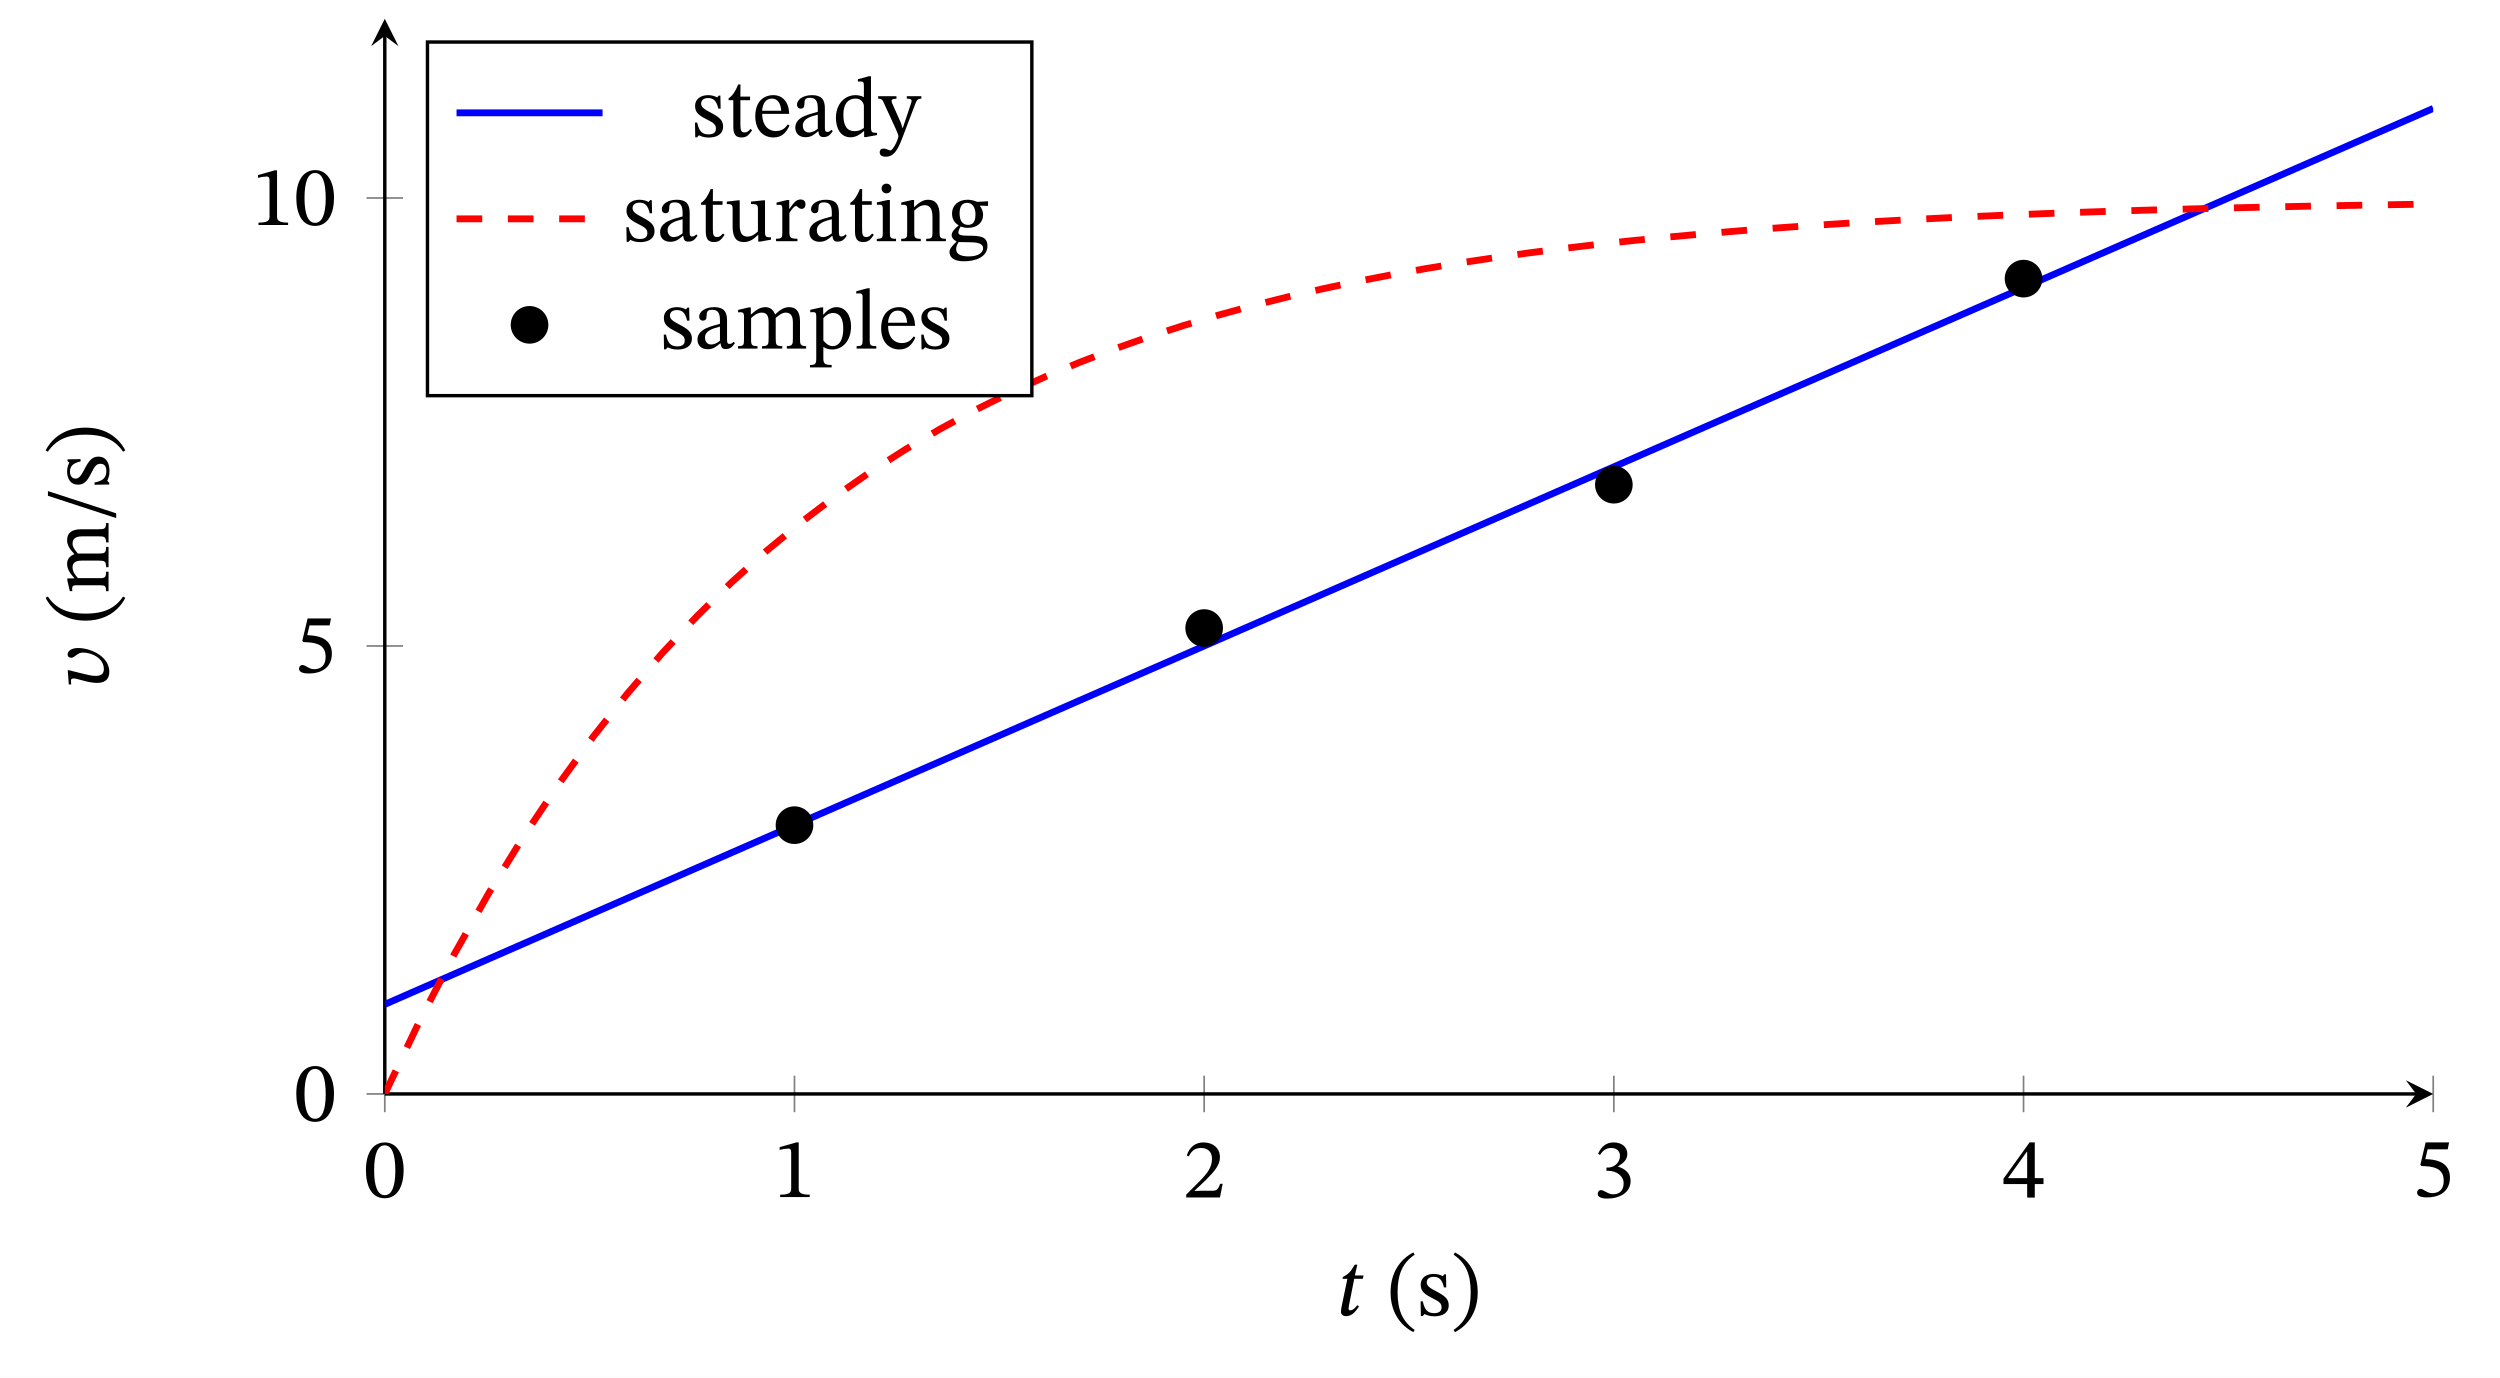
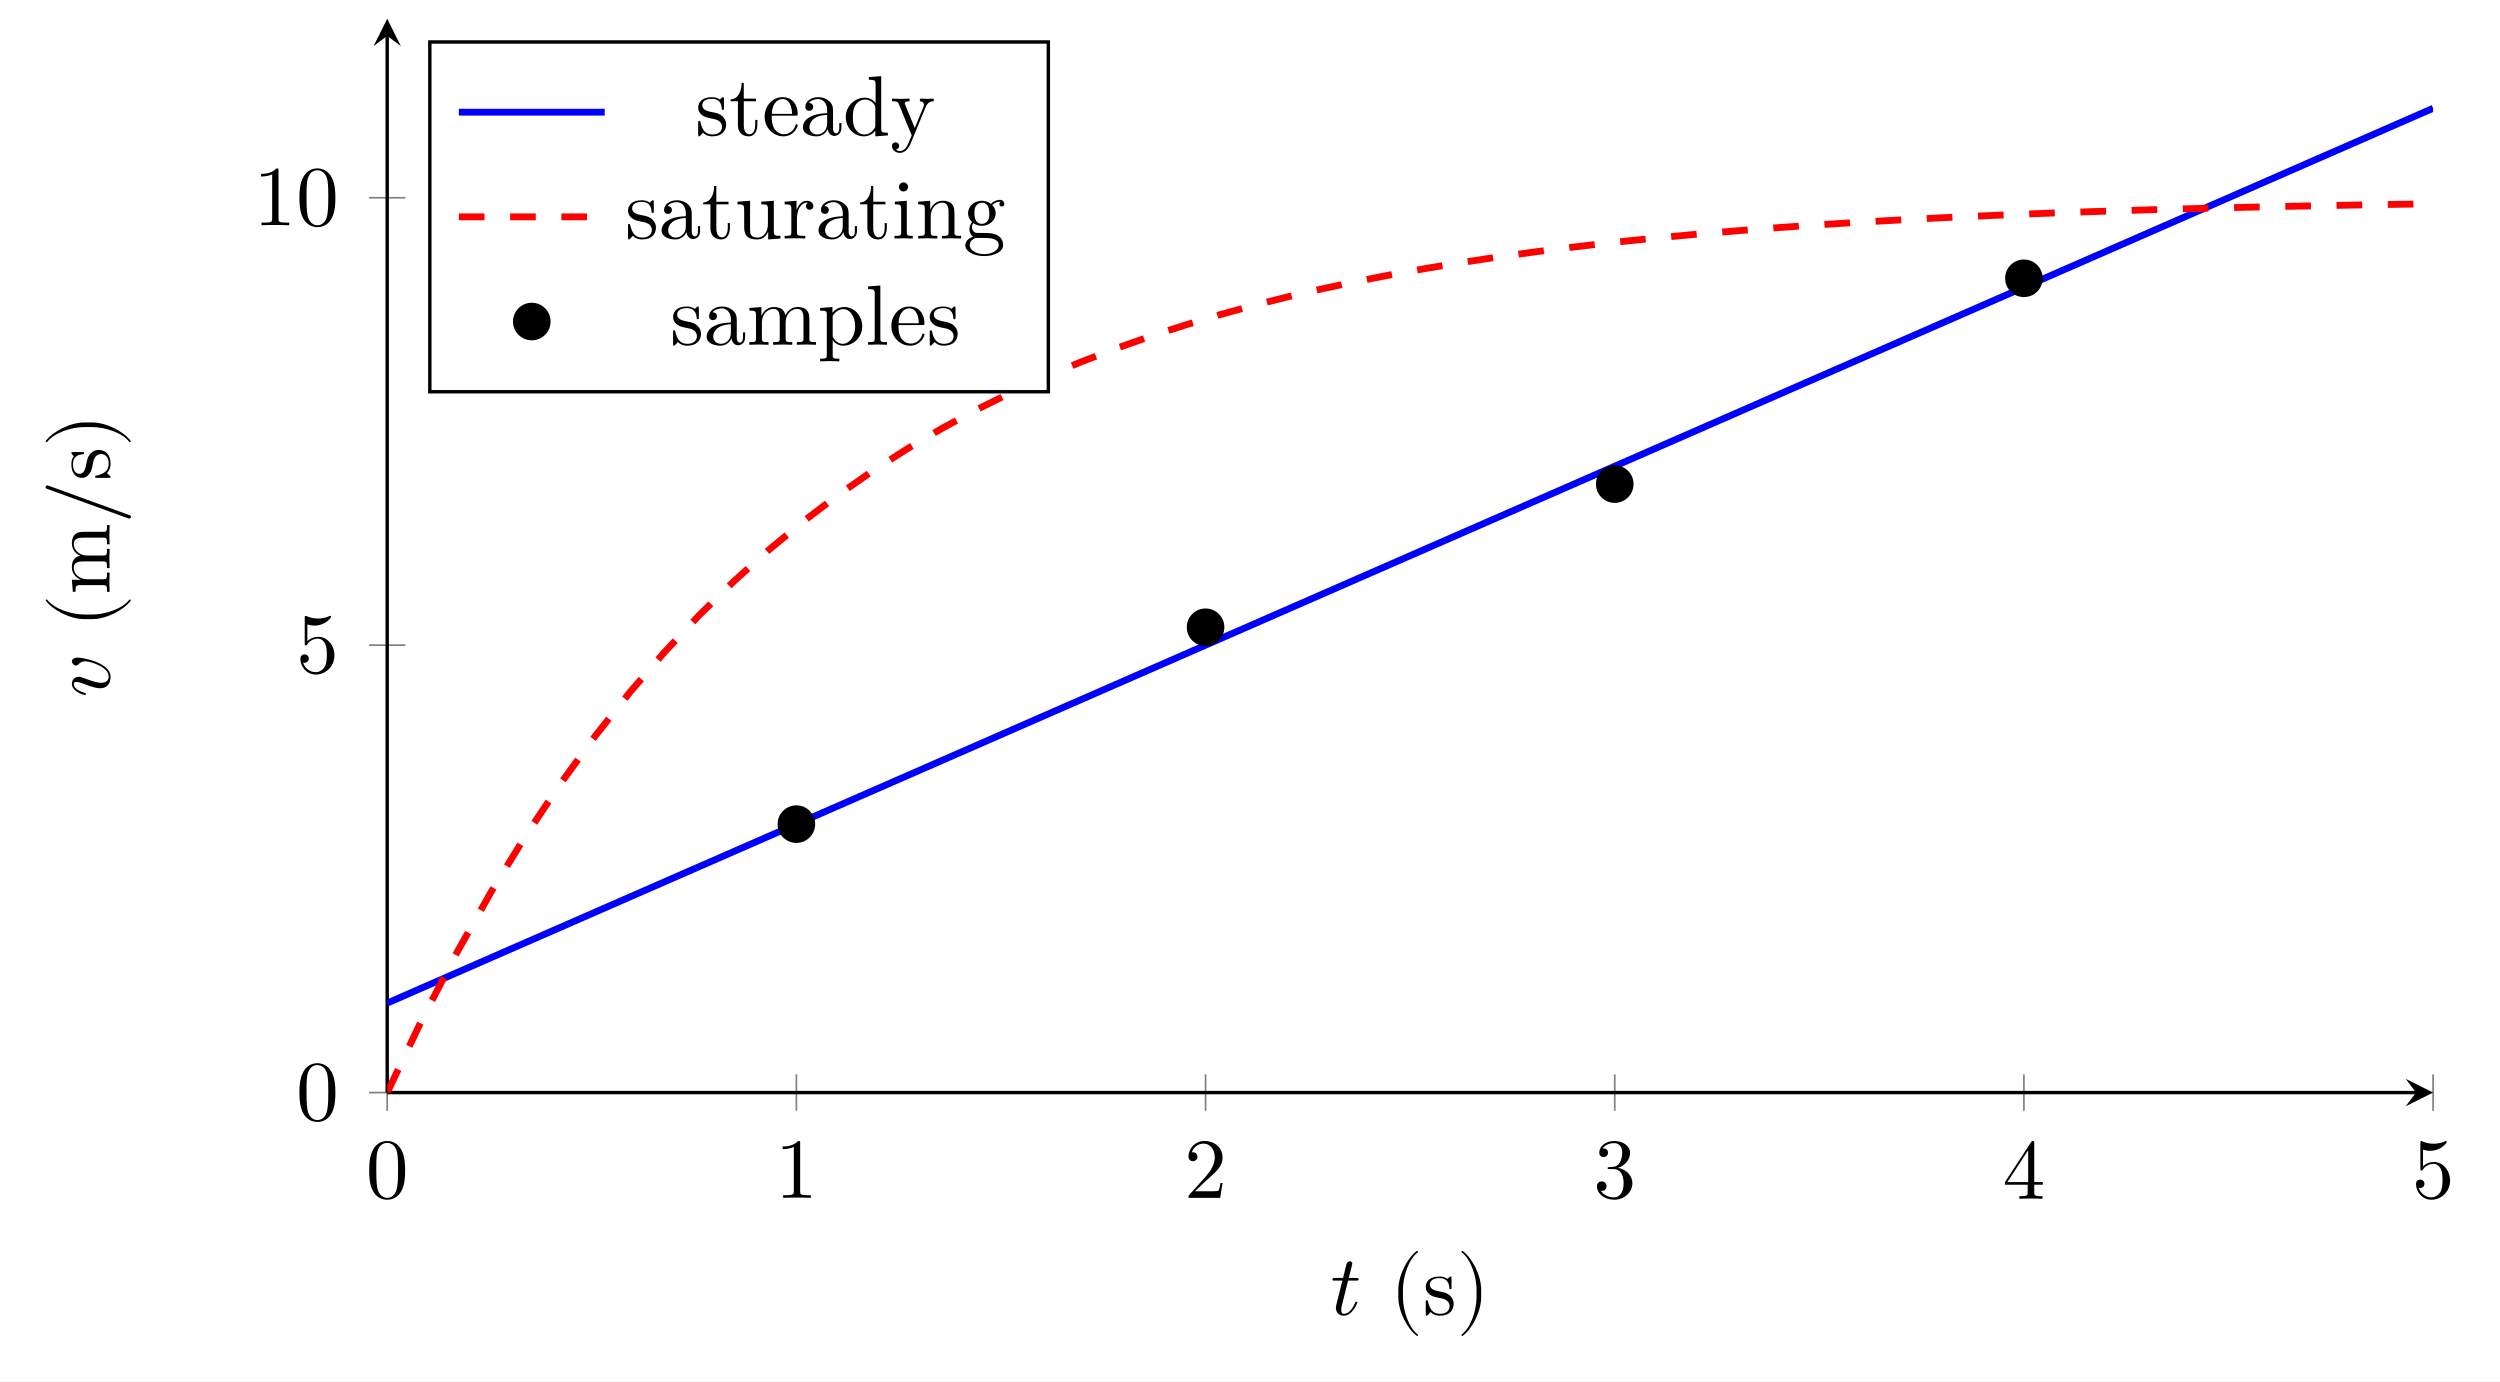
- <svg xmlns="http://www.w3.org/2000/svg" viewBox="-1.993 -158.509 291.237 160.501" width="291.237pt" height="160.501pt" role="img" aria-labelledby="tr-title">
-   <rect x="-1.993" y="-158.509" width="291.237" height="160.501" fill="#ffffff" />
+ <svg xmlns="http://www.w3.org/2000/svg" viewBox="-1.993 -159.146 291.601 161.139" width="291.601pt" height="161.139pt" role="img" aria-labelledby="tr-title">
+   <rect x="-1.993" y="-159.146" width="291.601" height="161.139" fill="#ffffff" />
  <defs>
    <clipPath id="tr-c1">
-       <path d="M42.833 -31.07 L281.465 -31.07 L281.465 -156.317 L42.833 -156.317 Z" />
+       <path d="M43.171 -31.708 L281.804 -31.708 L281.804 -156.955 L43.171 -156.955 Z" />
    </clipPath>
-     <path id="tr-g1137" d="M468 317 C468 523 378 642 249 642 C104 642 27 510 27 320 C27 143 86 -11 247 -11 C404 -11 468 146 468 317 Z M371 311 C371 119 326 25 247 25 C167 25 123 121 123 315 C123 513 167 608 246 608 C328 608 371 514 371 311 Z" />
-     <path id="tr-g1138" d="M426 0 L426 28 C334 28 297 46 297 95 L297 639 L268 639 L74 584 L74 551 C105 561 156 567 176 567 C201 567 209 553 209 518 L209 95 C209 45 174 28 80 28 L80 0 Z" />
-     <path id="tr-g1139" d="M464 160 L435 160 C412 100 399 79 346 79 L207 79 L137 76 L137 81 L269 206 C375 313 432 382 432 471 C432 576 353 644 240 644 C143 644 75 588 44 491 L68 481 C105 556 149 579 214 579 C291 579 339 531 339 456 C339 351 289 288 190 186 L38 34 L38 0 L432 0 Z" />
-     <path id="tr-g1140" d="M86 498 C120 551 157 579 217 579 C279 579 319 545 319 486 C319 405 248 350 180 350 L161 350 L161 312 L181 312 C277 312 362 253 362 164 C362 66 301 37 238 37 C214 37 200 41 157 63 C122 81 114 86 98 86 C72 86 59 63 59 42 C59 16 81 -13 171 -13 C317 -13 444 57 444 194 C444 283 377 336 297 361 L297 364 C360 404 405 441 405 510 C405 586 346 644 244 644 C162 644 100 598 63 511 Z" />
-     <path id="tr-g1141" d="M481 158 L481 227 L379 227 L379 645 L318 645 L13 221 L13 158 L290 158 L290 0 L379 0 L379 158 Z M290 227 L68 227 L68 231 L286 536 L290 536 Z" />
-     <path id="tr-g1142" d="M417 549 L433 630 L159 630 L97 369 L109 354 C123 354 128 354 154 352 C292 345 370 304 370 179 C370 75 307 37 236 37 C172 37 139 86 99 86 C74 86 59 66 59 43 C59 6 97 -13 174 -13 C333 -13 443 65 443 219 C443 376 320 423 202 432 L155 435 L182 549 Z" />
-     <path id="tr-g3347" d="M317 467 L216 467 L244 593 L214 593 C164 506 139 482 75 449 L71 428 L128 428 L60 101 C58 91 53 61 53 44 C53 13 72 -9 114 -9 C193 -9 235 65 264 104 L244 119 C209 74 188 59 159 59 C145 59 142 69 142 80 C142 97 149 130 149 130 L208 428 L309 428 Z" />
-     <path id="tr-g1064" d="M45 270 C45 47 150 -112 311 -196 L327 -170 C181 -71 127 66 127 270 C127 474 181 611 327 710 L311 736 C150 652 45 493 45 270 Z" />
-     <path id="tr-g274" d="M39 164 L42 -8 L63 -8 L84 15 L86 15 C112 4 142 -11 200 -11 C290 -11 368 25 368 119 C368 193 319 230 228 278 C144 321 111 346 111 385 C111 430 146 451 192 451 C253 451 290 422 312 327 L339 327 L336 480 L316 480 L299 459 L298 459 C273 471 243 485 193 485 C107 485 40 441 40 359 C40 285 81 250 172 204 C265 158 284 139 284 92 C284 45 248 26 198 26 C124 26 86 61 65 164 Z" />
-     <path id="tr-g1065" d="M312 270 C312 493 207 652 46 736 L30 710 C176 611 230 474 230 270 C230 66 176 -71 30 -170 L46 -196 C207 -112 312 47 312 270 Z" />
-     <path id="tr-g3350" d="M200 476 L53 465 L53 437 C53 437 83 440 99 440 C117 440 123 426 123 409 C123 389 116 365 113 354 L93 278 C82 236 71 183 71 135 C71 58 100 -9 200 -9 C380 -9 479 206 479 358 C479 429 448 479 403 479 C382 479 365 464 365 437 C365 393 426 369 426 299 C426 206 368 55 231 55 C170 55 153 99 153 151 C153 196 166 249 175 284 L222 476 Z" />
-     <path id="tr-g268" d="M185 357 C214 384 258 421 310 421 C356 421 390 399 390 314 L390 116 C390 46 384 29 313 29 L313 0 L550 0 L550 29 C478 29 473 47 473 116 L473 359 C506 387 547 421 588 421 C635 421 674 399 674 308 L674 116 C674 55 671 29 603 29 L603 0 L829 0 L829 29 C760 29 757 53 757 116 L757 320 C757 441 706 485 628 485 C575 485 524 456 469 402 L465 402 C445 450 411 485 354 485 C286 485 240 448 186 401 L182 401 L182 482 L158 482 L33 453 L33 424 C33 424 45 426 60 426 C88 426 102 417 102 381 L102 101 C102 41 95 29 32 29 L32 0 L260 0 L260 29 C198 29 185 41 185 97 Z" />
-     <path id="tr-g1060" d="M351 709 L296 709 L35 -89 L91 -89 Z" />
-     <path id="tr-g275" d="M293 90 C268 62 255 49 223 49 C184 49 175 73 175 144 L175 426 L288 426 L288 468 L175 468 L176 610 L150 610 C114 525 84 478 37 449 L37 426 L92 426 L92 116 C92 26 121 -10 188 -10 C252 -10 273 20 312 74 Z" />
-     <path id="tr-g259" d="M415 143 C383 101 352 65 271 65 C191 65 115 128 115 266 L431 266 C426 406 354 485 245 485 C128 485 34 405 34 238 C34 77 127 -10 247 -10 C350 -10 398 53 434 129 Z M114 303 C122 396 162 445 230 445 C301 445 334 377 337 303 Z" />
-     <path id="tr-g255" d="M308 62 C314 18 324 -5 368 -5 C419 -5 443 16 476 64 L461 80 C447 65 433 55 414 55 C393 55 384 63 384 104 L384 331 C384 435 343 485 234 485 C125 485 58 431 58 375 C58 342 80 327 100 327 C128 327 144 342 144 373 C144 433 154 454 211 454 C271 454 301 421 301 334 L301 290 C215 263 38 237 38 105 C38 41 80 -7 157 -7 C221 -7 257 21 304 62 Z M301 92 C267 64 231 48 198 48 C155 48 126 79 126 129 C126 207 210 234 301 257 Z" />
-     <path id="tr-g258" d="M514 18 L514 45 L493 45 C456 45 443 55 443 107 L443 706 L416 706 L290 671 L290 643 C290 643 307 645 316 645 C355 645 360 636 360 592 L360 461 C329 478 296 485 263 485 C137 485 33 384 33 219 C33 91 91 -8 204 -8 C270 -8 321 30 359 64 L363 64 L363 -5 L386 -5 Z M360 101 C325 77 298 64 251 64 C166 64 120 120 120 258 C120 384 177 445 261 445 C323 445 352 406 360 365 Z" />
-     <path id="tr-g280" d="M493 473 L323 473 L323 444 C356 444 379 439 379 419 C379 412 376 401 374 394 L277 104 L270 104 L257 153 L159 373 C153 387 145 404 145 417 C145 434 157 443 202 443 L202 473 L-12 473 L-12 444 C24 444 38 431 48 408 L195 87 C207 60 225 18 225 5 C225 -24 165 -162 129 -162 C115 -162 86 -140 52 -140 C26 -140 6 -153 6 -183 C6 -221 36 -235 77 -235 C162 -235 210 -175 268 -22 L424 388 C438 427 453 444 493 444 Z" />
-     <path id="tr-g276" d="M540 45 L530 45 C482 45 470 52 470 111 L470 478 L446 478 L306 463 L306 435 C370 435 387 430 387 377 L387 114 C347 79 315 54 264 54 C212 54 174 84 174 186 L174 478 L152 478 L23 463 L23 435 C77 434 91 430 91 376 L91 173 C91 37 139 -10 222 -10 C286 -10 333 20 386 72 L391 72 L391 -5 L413 -5 L540 18 Z" />
-     <path id="tr-g273" d="M183 482 L159 482 L35 452 L35 424 C35 424 46 426 66 426 C102 426 102 408 102 372 L102 97 C102 41 95 29 29 29 L29 0 L279 0 L279 29 C204 29 185 39 185 102 L185 330 C209 370 241 412 264 412 C276 412 296 378 329 378 C351 378 373 394 373 432 C373 466 354 488 315 488 C267 488 237 453 186 379 L183 379 Z" />
-     <path id="tr-g263" d="M257 28 C190 28 185 43 185 101 L185 482 L159 482 L33 454 L33 425 C33 425 44 427 58 427 C87 427 102 423 102 380 L102 101 C102 44 99 28 32 28 L32 0 L257 0 Z M145 673 C110 673 88 647 88 617 C88 586 111 560 145 560 C180 560 202 586 202 617 C202 647 180 673 145 673 Z" />
-     <path id="tr-g269" d="M481 307 C481 422 438 485 347 485 C284 485 240 449 186 401 L182 401 L183 482 L160 482 L33 453 L33 424 C33 424 43 426 60 426 C87 426 102 418 102 382 L102 101 C102 45 99 28 32 28 L32 0 L261 0 L261 28 C189 28 185 45 185 101 L185 358 C215 385 252 421 306 421 C351 421 398 402 398 282 L398 101 C398 45 395 28 324 28 L324 0 L555 0 L555 28 C488 28 481 45 481 101 Z" />
-     <path id="tr-g261" d="M128 184 C81 148 46 106 46 70 C46 42 68 15 102 -2 L102 -6 C48 -58 21 -92 21 -125 C21 -180 60 -235 191 -235 C317 -235 465 -189 465 -55 C465 60 369 64 243 64 C151 64 125 74 125 104 C125 121 141 157 151 171 C177 162 205 156 237 156 C342 156 414 215 414 308 C414 358 392 391 378 411 L378 416 L472 413 L472 467 L343 460 C343 460 298 485 232 485 C126 485 51 422 51 322 C51 257 80 214 128 186 Z M127 -10 C141 -10 160 -11 240 -12 C243 -12 246 -12 249 -12 C316 -13 414 -14 414 -83 C414 -126 367 -178 249 -178 C147 -178 99 -149 99 -91 C99 -70 106 -47 127 -10 Z M225 449 C289 449 325 395 325 314 C325 219 288 191 238 191 C173 191 139 240 139 326 C139 410 173 449 225 449 Z" />
-     <path id="tr-g271" d="M176 482 L151 482 L25 454 L25 425 C25 425 44 427 57 427 C90 427 95 414 95 376 L95 -119 C95 -175 85 -192 22 -192 L22 -220 L275 -220 L275 -191 C197 -191 178 -178 178 -113 L178 18 L182 18 C211 -2 245 -10 283 -10 C403 -10 502 91 502 261 C502 392 433 485 334 485 C275 485 227 454 179 398 L176 398 Z M178 356 C197 381 240 417 293 417 C367 417 411 359 411 233 C411 94 358 29 288 29 C232 29 197 74 178 95 Z" />
-     <path id="tr-g267" d="M260 29 C188 29 183 43 183 101 L183 706 L158 706 L26 671 L26 644 C26 644 41 646 58 646 C83 646 100 644 100 603 L100 101 C100 45 96 29 30 29 L30 0 L260 0 Z" />
+     <path id="tr-g17" d="M460 320 C460 400 455 480 420 554 C374 650 292 666 250 666 C190 666 117 640 76 547 C44 478 39 400 39 320 C39 245 43 155 84 79 C127 -2 200 -22 249 -22 C303 -22 379 -1 423 94 C455 163 460 241 460 320 Z M377 332 C377 257 377 189 366 125 C351 30 294 0 249 0 C210 0 151 25 133 121 C122 181 122 273 122 332 C122 396 122 462 130 516 C149 635 224 644 249 644 C282 644 348 626 367 527 C377 471 377 395 377 332 Z" />
+     <path id="tr-g18" d="M419 0 L419 31 L387 31 C297 31 294 42 294 79 L294 640 C294 664 294 666 271 666 C209 602 121 602 89 602 L89 571 C109 571 168 571 220 597 L220 79 C220 43 217 31 127 31 L95 31 L95 0 C130 3 217 3 257 3 C297 3 384 3 419 0 Z" />
+     <path id="tr-g19" d="M449 174 L424 174 C419 144 412 100 402 85 C395 77 329 77 307 77 L127 77 L233 180 C389 318 449 372 449 472 C449 586 359 666 237 666 C124 666 50 574 50 485 C50 429 100 429 103 429 C120 429 155 441 155 482 C155 508 137 534 102 534 C94 534 92 534 89 533 C112 598 166 635 224 635 C315 635 358 554 358 472 C358 392 308 313 253 251 L61 37 C50 26 50 24 50 0 L421 0 Z" />
+     <path id="tr-g20" d="M457 171 C457 253 394 331 290 352 C372 379 430 449 430 528 C430 610 342 666 246 666 C145 666 69 606 69 530 C69 497 91 478 120 478 C151 478 171 500 171 529 C171 579 124 579 109 579 C140 628 206 641 242 641 C283 641 338 619 338 529 C338 517 336 459 310 415 C280 367 246 364 221 363 C213 362 189 360 182 360 C174 359 167 358 167 348 C167 337 174 337 191 337 L235 337 C317 337 354 269 354 171 C354 35 285 6 241 6 C198 6 123 23 88 82 C123 77 154 99 154 137 C154 173 127 193 98 193 C74 193 42 179 42 135 C42 44 135 -22 244 -22 C366 -22 457 69 457 171 Z" />
+     <path id="tr-g21" d="M471 165 L471 196 L371 196 L371 651 C371 671 371 677 355 677 C346 677 343 677 335 665 L28 196 L28 165 L294 165 L294 78 C294 42 292 31 218 31 L197 31 L197 0 C238 3 290 3 332 3 C374 3 427 3 468 0 L468 31 L447 31 C373 31 371 42 371 78 L371 165 Z M300 196 L56 196 L300 569 Z" />
+     <path id="tr-g22" d="M449 201 C449 320 367 420 259 420 C211 420 168 404 132 369 L132 564 C152 558 185 551 217 551 C340 551 410 642 410 655 C410 661 407 666 400 666 C400 666 397 666 392 663 C372 654 323 634 256 634 C216 634 170 641 123 662 C115 665 111 665 111 665 C101 665 101 657 101 641 L101 345 C101 327 101 319 115 319 C122 319 124 322 128 328 C139 344 176 398 257 398 C309 398 334 352 342 334 C358 297 360 258 360 208 C360 173 360 113 336 71 C312 32 275 6 229 6 C156 6 99 59 82 118 C85 117 88 116 99 116 C132 116 149 141 149 165 C149 189 132 214 99 214 C85 214 50 207 50 161 C50 75 119 -22 231 -22 C347 -22 449 74 449 201 Z" />
+     <path id="tr-g1315" d="M330 420 C330 431 320 431 302 431 L214 431 C250 573 255 593 255 599 C255 616 243 626 226 626 C223 626 195 625 186 590 L147 431 L53 431 C33 431 23 431 23 412 C23 400 31 400 51 400 L139 400 C67 116 63 99 63 81 C63 27 101 -11 155 -11 C257 -11 314 135 314 143 C314 153 306 153 302 153 C293 153 292 150 287 139 C244 35 191 11 157 11 C136 11 126 24 126 57 C126 81 128 88 132 105 L206 400 L300 400 C320 400 330 400 330 420 Z" />
+     <path id="tr-g9" d="M332 -238 C332 -235 330 -232 328 -230 C224 -152 155 48 155 208 L155 292 C155 452 224 652 328 730 C330 732 332 735 332 738 C332 743 327 748 322 748 C320 748 318 747 316 746 C206 663 101 463 101 292 L101 208 C101 37 206 -163 316 -246 C318 -247 320 -248 322 -248 C327 -248 332 -243 332 -238 Z" />
+     <path id="tr-g84" d="M360 128 C360 181 330 211 318 223 C285 255 246 263 204 271 C148 282 81 295 81 353 C81 388 107 429 193 429 C303 429 308 339 310 308 C311 299 322 299 322 299 C335 299 335 304 335 323 L335 424 C335 441 335 448 324 448 C319 448 317 448 304 436 C301 432 291 423 287 420 C249 448 208 448 193 448 C71 448 33 381 33 325 C33 290 49 262 76 240 C108 214 136 208 208 194 C230 190 312 174 312 102 C312 51 277 11 199 11 C115 11 79 68 60 153 C57 166 56 170 46 170 C33 170 33 163 33 145 L33 13 C33 -4 33 -11 44 -11 C49 -11 50 -10 69 9 C71 11 71 13 89 32 C133 -10 178 -11 199 -11 C314 -11 360 56 360 128 Z" />
+     <path id="tr-g10" d="M288 208 L288 292 C288 463 183 663 73 746 C71 747 69 748 67 748 C62 748 57 743 57 738 C57 735 59 732 61 730 C165 652 234 452 234 292 L234 208 C234 48 165 -152 61 -230 C59 -232 57 -235 57 -238 C57 -243 62 -248 67 -248 C69 -248 71 -247 73 -246 C183 -163 288 37 288 208 Z" />
+     <path id="tr-g1317" d="M468 372 C468 426 442 442 424 442 C399 442 375 416 375 394 C375 381 380 375 391 364 C412 344 425 318 425 282 C425 240 364 11 247 11 C196 11 173 46 173 98 C173 154 200 227 231 310 C238 327 243 341 243 360 C243 405 211 442 161 442 C67 442 29 297 29 288 C29 278 41 278 41 278 C51 278 52 280 57 296 C86 397 129 420 158 420 C166 420 183 420 183 388 C183 363 173 336 166 318 C122 202 109 156 109 113 C109 5 197 -11 243 -11 C411 -11 468 320 468 372 Z" />
+     <path id="tr-g78" d="M813 0 L813 31 C761 31 736 31 735 61 L735 252 C735 338 735 369 704 405 C690 422 657 442 599 442 C515 442 471 382 454 344 C440 431 366 442 321 442 C248 442 201 399 173 337 L173 442 L32 431 L32 400 C102 400 110 393 110 344 L110 76 C110 31 99 31 32 31 L32 0 L145 3 L257 0 L257 31 C190 31 179 31 179 76 L179 260 C179 364 250 420 314 420 C377 420 388 366 388 309 L388 76 C388 31 377 31 310 31 L310 0 L423 3 L535 0 L535 31 C468 31 457 31 457 76 L457 260 C457 364 528 420 592 420 C655 420 666 366 666 309 L666 76 C666 31 655 31 588 31 L588 0 L701 3 Z" />
+     <path id="tr-g16" d="M445 730 C445 741 436 750 425 750 C416 750 409 745 406 737 L57 -223 C56 -225 56 -228 56 -230 C56 -241 65 -250 76 -250 C85 -250 92 -245 95 -237 L444 723 C445 725 445 728 445 730 Z" />
+     <path id="tr-g85" d="M332 124 L332 181 L307 181 L307 126 C307 52 277 14 240 14 C173 14 173 105 173 122 L173 400 L316 400 L316 431 L173 431 L173 615 L148 615 C147 533 117 426 19 422 L19 400 L104 400 L104 124 C104 1 197 -11 233 -11 C304 -11 332 60 332 124 Z" />
+     <path id="tr-g70" d="M415 119 C415 129 407 131 402 131 C393 131 391 125 389 117 C354 14 264 14 254 14 C204 14 164 44 141 81 C111 129 111 195 111 231 L390 231 C412 231 415 231 415 252 C415 351 361 448 236 448 C120 448 28 345 28 220 C28 86 133 -11 248 -11 C370 -11 415 100 415 119 Z M349 252 L112 252 C118 401 202 426 236 426 C339 426 349 291 349 252 Z" />
+     <path id="tr-g66" d="M483 89 L483 145 L458 145 L458 89 C458 31 433 25 422 25 C389 25 385 70 385 75 L385 275 C385 317 385 356 349 393 C310 432 260 448 212 448 C130 448 61 401 61 335 C61 305 81 288 107 288 C135 288 153 308 153 334 C153 346 148 379 102 380 C129 415 178 426 210 426 C259 426 316 387 316 298 L316 261 C265 258 195 255 132 225 C57 191 32 139 32 95 C32 14 129 -11 192 -11 C258 -11 304 29 323 76 C327 36 354 -6 401 -6 C422 -6 483 8 483 89 Z M316 140 C316 45 244 11 199 11 C150 11 109 46 109 96 C109 151 151 234 316 240 Z" />
+     <path id="tr-g69" d="M527 0 L527 31 C457 31 449 38 449 87 L449 694 L305 683 L305 652 C375 652 383 645 383 596 L383 380 C354 416 311 442 257 442 C139 442 34 344 34 215 C34 88 132 -11 246 -11 C310 -11 355 23 380 55 L380 -11 Z M380 118 C380 100 380 98 369 81 C339 33 294 11 251 11 C206 11 170 37 146 75 C120 116 117 173 117 214 C117 251 119 311 148 356 C169 387 207 420 261 420 C296 420 338 405 369 360 C380 343 380 341 380 323 Z" />
+     <path id="tr-g90" d="M508 400 L508 431 C485 429 456 428 433 428 L346 431 L346 400 C377 399 393 382 393 357 C393 347 392 345 387 333 L286 87 L175 356 C171 366 169 370 169 374 C169 400 206 400 225 400 L225 431 L116 428 C89 428 49 429 19 431 L19 400 C67 400 86 400 100 365 L250 0 L225 -59 C203 -114 175 -183 111 -183 C106 -183 83 -183 64 -165 C95 -161 103 -139 103 -123 C103 -97 84 -81 61 -81 C41 -81 19 -94 19 -124 C19 -169 61 -205 111 -205 C174 -205 215 -148 239 -91 L415 336 C441 399 492 400 508 400 Z" />
+     <path id="tr-g86" d="M535 0 L535 31 C465 31 457 38 457 87 L457 442 L310 431 L310 400 C380 400 388 393 388 344 L388 166 C388 79 340 11 267 11 C183 11 179 58 179 110 L179 442 L32 431 L32 400 C110 400 110 397 110 308 L110 158 C110 80 110 -11 262 -11 C318 -11 362 17 391 79 L391 -11 Z" />
+     <path id="tr-g83" d="M364 381 C364 413 333 442 290 442 C217 442 181 375 167 332 L167 442 L28 431 L28 400 C98 400 106 393 106 344 L106 76 C106 31 95 31 28 31 L28 0 L142 3 C182 3 229 3 269 0 L269 31 L248 31 C174 31 172 42 172 78 L172 232 C172 331 214 420 290 420 C297 420 299 420 301 419 C298 418 278 406 278 380 C278 352 299 337 321 337 C339 337 364 349 364 381 Z" />
+     <path id="tr-g74" d="M247 0 L247 31 C181 31 177 36 177 75 L177 442 L37 431 L37 400 C102 400 111 394 111 345 L111 76 C111 31 100 31 33 31 L33 0 L143 3 C178 3 213 1 247 0 Z M192 604 C192 631 169 657 139 657 C105 657 85 629 85 604 C85 577 108 551 138 551 C172 551 192 579 192 604 Z" />
+     <path id="tr-g79" d="M535 0 L535 31 C483 31 458 31 457 61 L457 252 C457 338 457 369 426 405 C412 422 379 442 321 442 C248 442 201 399 173 337 L173 442 L32 431 L32 400 C102 400 110 393 110 344 L110 76 C110 31 99 31 32 31 L32 0 L145 3 L257 0 L257 31 C190 31 179 31 179 76 L179 260 C179 364 250 420 314 420 C377 420 388 366 388 309 L388 76 C388 31 377 31 310 31 L310 0 L423 3 Z" />
+     <path id="tr-g72" d="M485 404 C485 421 473 453 434 453 C414 453 370 447 328 406 C286 439 244 442 222 442 C129 442 60 373 60 296 C60 252 82 214 107 193 C94 178 76 145 76 110 C76 79 89 41 120 21 C60 4 28 -39 28 -79 C28 -151 127 -206 249 -206 C367 -206 471 -155 471 -77 C471 -42 457 9 406 37 C353 65 295 65 234 65 C209 65 166 65 159 66 C127 70 106 101 106 133 C106 137 106 160 123 180 C162 152 203 149 222 149 C315 149 384 218 384 295 C384 332 368 369 343 392 C379 426 415 431 433 431 C433 431 440 431 443 430 C432 426 427 415 427 403 C427 386 440 374 456 374 C466 374 485 381 485 404 Z M309 296 C309 269 308 237 293 212 C285 200 262 172 222 172 C135 172 135 272 135 295 C135 322 136 354 151 379 C159 391 182 419 222 419 C309 419 309 319 309 296 Z M419 -79 C419 -133 348 -183 250 -183 C149 -183 80 -132 80 -79 C80 -33 118 4 162 7 L221 7 C307 7 419 7 419 -79 Z" />
+     <path id="tr-g81" d="M521 216 C521 343 424 442 312 442 C234 442 192 398 172 376 L172 442 L28 431 L28 400 C99 400 106 394 106 350 L106 -118 C106 -163 95 -163 28 -163 L28 -194 L140 -191 L253 -194 L253 -163 C186 -163 175 -163 175 -118 L175 50 L175 59 C180 43 222 -11 298 -11 C417 -11 521 87 521 216 Z M438 216 C438 95 368 11 294 11 C254 11 216 31 189 72 C175 93 175 94 175 114 L175 337 C204 388 253 417 304 417 C377 417 438 329 438 216 Z" />
+     <path id="tr-g77" d="M255 0 L255 31 C188 31 177 31 177 76 L177 694 L33 683 L33 652 C103 652 111 645 111 596 L111 76 C111 31 100 31 33 31 L33 0 L144 3 Z" />
  </defs>
-   <path d="M42.833 -28.944 L42.833 -33.196 M90.559 -28.944 L90.559 -33.196 M138.286 -28.944 L138.286 -33.196 M186.012 -28.944 L186.012 -33.196 M233.739 -28.944 L233.739 -33.196 M281.465 -28.944 L281.465 -33.196" fill="none" stroke="#808080" stroke-width="0.199" stroke-miterlimit="10" />
-   <path d="M40.707 -31.07 L44.959 -31.07 M40.707 -83.256 L44.959 -83.256 M40.707 -135.443 L44.959 -135.443" fill="none" stroke="#808080" stroke-width="0.199" stroke-miterlimit="10" />
-   <path d="M42.833 -31.07 L279.473 -31.07" fill="none" stroke="#000000" stroke-width="0.399" stroke-miterlimit="10" />
-   <path d="M281.465 -31.07 L278.277 -32.664 L279.473 -31.07 L278.277 -29.476" fill="#000000" />
-   <path d="M42.833 -31.07 L42.833 -154.325" fill="none" stroke="#000000" stroke-width="0.399" stroke-miterlimit="10" />
-   <path d="M42.833 -156.317 L41.239 -153.129 L42.833 -154.325 L44.427 -153.129" fill="#000000" />
-   <g transform="translate(40.367 -19.028)" fill="#000000">
-     <use href="#tr-g1137" transform="translate(0 0) scale(0.00996 -0.00996)" />
+   <path d="M43.171 -29.582 L43.171 -33.834 M90.898 -29.582 L90.898 -33.834 M138.625 -29.582 L138.625 -33.834 M186.351 -29.582 L186.351 -33.834 M234.078 -29.582 L234.078 -33.834 M281.804 -29.582 L281.804 -33.834" fill="none" stroke="#808080" stroke-width="0.199" stroke-miterlimit="10" />
+   <path d="M41.046 -31.708 L45.297 -31.708 M41.046 -83.894 L45.297 -83.894 M41.046 -136.08 L45.297 -136.08" fill="none" stroke="#808080" stroke-width="0.199" stroke-miterlimit="10" />
+   <path d="M43.171 -31.708 L279.812 -31.708" fill="none" stroke="#000000" stroke-width="0.399" stroke-miterlimit="10" />
+   <path d="M281.804 -31.708 L278.616 -33.302 L279.812 -31.708 L278.616 -30.114" fill="#000000" />
+   <path d="M43.171 -31.708 L43.171 -154.962" fill="none" stroke="#000000" stroke-width="0.399" stroke-miterlimit="10" />
+   <path d="M43.171 -156.955 L41.577 -153.767 L43.171 -154.962 L44.766 -153.767" fill="#000000" />
+   <g transform="translate(40.681 -19.427)" fill="#000000">
+     <use href="#tr-g17" transform="translate(0 0) scale(0.00996 -0.00996)" />
  </g>
-   <g transform="translate(88.094 -19.058)" fill="#000000">
-     <use href="#tr-g1138" transform="translate(0 0) scale(0.00996 -0.00996)" />
+   <g transform="translate(88.407 -19.427)" fill="#000000">
+     <use href="#tr-g18" transform="translate(0 0) scale(0.00996 -0.00996)" />
  </g>
-   <g transform="translate(135.82 -19.008)" fill="#000000">
-     <use href="#tr-g1139" transform="translate(0 0) scale(0.00996 -0.00996)" />
+   <g transform="translate(136.134 -19.427)" fill="#000000">
+     <use href="#tr-g19" transform="translate(0 0) scale(0.00996 -0.00996)" />
  </g>
-   <g transform="translate(183.547 -19.008)" fill="#000000">
-     <use href="#tr-g1140" transform="translate(0 0) scale(0.00996 -0.00996)" />
+   <g transform="translate(183.86 -19.427)" fill="#000000">
+     <use href="#tr-g20" transform="translate(0 0) scale(0.00996 -0.00996)" />
  </g>
-   <g transform="translate(231.273 -18.998)" fill="#000000">
-     <use href="#tr-g1141" transform="translate(0 0) scale(0.00996 -0.00996)" />
+   <g transform="translate(231.587 -19.317)" fill="#000000">
+     <use href="#tr-g21" transform="translate(0 0) scale(0.00996 -0.00996)" />
  </g>
-   <g transform="translate(279 -19.148)" fill="#000000">
-     <use href="#tr-g1142" transform="translate(0 0) scale(0.00996 -0.00996)" />
+   <g transform="translate(279.314 -19.427)" fill="#000000">
+     <use href="#tr-g22" transform="translate(0 0) scale(0.00996 -0.00996)" />
  </g>
-   <g transform="translate(32.255 -27.927)" fill="#000000">
-     <use href="#tr-g1137" transform="translate(0 0) scale(0.00996 -0.00996)" />
+   <g transform="translate(32.544 -28.5)" fill="#000000">
+     <use href="#tr-g17" transform="translate(0 0) scale(0.00996 -0.00996)" />
  </g>
-   <g transform="translate(32.255 -80.183)" fill="#000000">
-     <use href="#tr-g1142" transform="translate(0 0) scale(0.00996 -0.00996)" />
+   <g transform="translate(32.544 -80.686)" fill="#000000">
+     <use href="#tr-g22" transform="translate(0 0) scale(0.00996 -0.00996)" />
  </g>
-   <g transform="translate(27.324 -132.299)" fill="#000000">
-     <use href="#tr-g1138" transform="translate(0 0) scale(0.00996 -0.00996)" />
-     <use href="#tr-g1137" transform="translate(4.932 0) scale(0.00996 -0.00996)" />
+   <g transform="translate(27.563 -132.872)" fill="#000000">
+     <use href="#tr-g18" transform="translate(0 0) scale(0.00996 -0.00996)" />
+     <use href="#tr-g17" transform="translate(4.981 0) scale(0.00996 -0.00996)" />
  </g>
  <g clip-path="url(#tr-c1)">
-     <path d="M42.833 -41.507 L46.877 -43.277 L50.922 -45.046 L54.967 -46.815 L59.011 -48.584 L63.056 -50.353 L67.1 -52.122 L71.145 -53.891 L75.19 -55.66 L79.234 -57.429 L83.279 -59.198 L87.324 -60.967 L91.368 -62.736 L95.413 -64.505 L99.457 -66.274 L103.502 -68.043 L107.547 -69.812 L111.591 -71.581 L115.636 -73.35 L119.681 -75.119 L123.725 -76.888 L127.77 -78.657 L131.814 -80.426 L135.859 -82.195 L139.904 -83.964 L143.948 -85.733 L147.993 -87.502 L152.038 -89.271 L156.082 -91.04 L160.127 -92.809 L164.171 -94.578 L168.216 -96.347 L172.261 -98.116 L176.305 -99.885 L180.35 -101.654 L184.395 -103.423 L188.439 -105.192 L192.484 -106.961 L196.528 -108.73 L200.573 -110.499 L204.618 -112.268 L208.662 -114.037 L212.707 -115.806 L216.751 -117.575 L220.796 -119.345 L224.841 -121.114 L228.885 -122.883 L232.93 -124.652 L236.975 -126.421 L241.019 -128.19 L245.064 -129.959 L249.108 -131.728 L253.153 -133.497 L257.198 -135.266 L261.242 -137.035 L265.287 -138.804 L269.332 -140.573 L273.376 -142.342 L277.421 -144.111 L281.465 -145.88" fill="none" stroke="#0000ff" stroke-width="0.797" stroke-miterlimit="10" />
-     <path d="M42.833 -31.07 L46.877 -39.551 L50.922 -47.343 L54.967 -54.501 L59.011 -61.078 L63.056 -67.12 L67.1 -72.672 L71.145 -77.772 L75.19 -82.458 L79.234 -86.763 L83.279 -90.719 L87.324 -94.353 L91.368 -97.691 L95.413 -100.759 L99.457 -103.577 L103.502 -106.166 L107.547 -108.545 L111.591 -110.731 L115.636 -112.739 L119.681 -114.583 L123.725 -116.278 L127.77 -117.835 L131.814 -119.266 L135.859 -120.581 L139.904 -121.788 L143.948 -122.898 L147.993 -123.917 L152.038 -124.853 L156.082 -125.714 L160.127 -126.504 L164.171 -127.231 L168.216 -127.898 L172.261 -128.511 L176.305 -129.074 L180.35 -129.592 L184.395 -130.067 L188.439 -130.504 L192.484 -130.905 L196.528 -131.274 L200.573 -131.613 L204.618 -131.924 L208.662 -132.21 L212.707 -132.472 L216.751 -132.714 L220.796 -132.935 L224.841 -133.139 L228.885 -133.326 L232.93 -133.498 L236.975 -133.656 L241.019 -133.801 L245.064 -133.935 L249.108 -134.057 L253.153 -134.17 L257.198 -134.273 L261.242 -134.368 L265.287 -134.456 L269.332 -134.536 L273.376 -134.609 L277.421 -134.677 L281.465 -134.739" fill="none" stroke="#ff0000" stroke-width="0.797" stroke-dasharray="2.989 2.989" stroke-miterlimit="10" />
+     <path d="M43.171 -42.145 L47.216 -43.914 L51.261 -45.683 L55.305 -47.452 L59.35 -49.221 L63.395 -50.99 L67.439 -52.759 L71.484 -54.528 L75.528 -56.297 L79.573 -58.066 L83.618 -59.835 L87.662 -61.604 L91.707 -63.373 L95.752 -65.142 L99.796 -66.911 L103.841 -68.68 L107.885 -70.449 L111.93 -72.218 L115.975 -73.988 L120.019 -75.757 L124.064 -77.526 L128.109 -79.295 L132.153 -81.064 L136.198 -82.833 L140.242 -84.602 L144.287 -86.371 L148.332 -88.14 L152.376 -89.909 L156.421 -91.678 L160.466 -93.447 L164.51 -95.216 L168.555 -96.985 L172.599 -98.754 L176.644 -100.523 L180.689 -102.292 L184.733 -104.061 L188.778 -105.83 L192.822 -107.599 L196.867 -109.368 L200.912 -111.137 L204.956 -112.906 L209.001 -114.675 L213.046 -116.444 L217.09 -118.213 L221.135 -119.982 L225.179 -121.751 L229.224 -123.52 L233.269 -125.289 L237.313 -127.058 L241.358 -128.827 L245.403 -130.596 L249.447 -132.365 L253.492 -134.134 L257.536 -135.903 L261.581 -137.672 L265.626 -139.441 L269.67 -141.21 L273.715 -142.979 L277.76 -144.748 L281.804 -146.517" fill="none" stroke="#0000ff" stroke-width="0.797" stroke-miterlimit="10" />
+     <path d="M43.171 -31.708 L47.216 -40.189 L51.261 -47.98 L55.305 -55.139 L59.35 -61.715 L63.395 -67.758 L67.439 -73.309 L71.484 -78.41 L75.528 -83.096 L79.573 -87.401 L83.618 -91.356 L87.662 -94.99 L91.707 -98.329 L95.752 -101.397 L99.796 -104.215 L103.841 -106.804 L107.885 -109.183 L111.93 -111.368 L115.975 -113.376 L120.019 -115.221 L124.064 -116.916 L128.109 -118.473 L132.153 -119.904 L136.198 -121.218 L140.242 -122.426 L144.287 -123.535 L148.332 -124.555 L152.376 -125.491 L156.421 -126.352 L160.466 -127.142 L164.51 -127.868 L168.555 -128.536 L172.599 -129.149 L176.644 -129.712 L180.689 -130.229 L184.733 -130.705 L188.778 -131.141 L192.822 -131.543 L196.867 -131.911 L200.912 -132.25 L204.956 -132.561 L209.001 -132.847 L213.046 -133.11 L217.09 -133.351 L221.135 -133.573 L225.179 -133.777 L229.224 -133.964 L233.269 -134.136 L237.313 -134.294 L241.358 -134.439 L245.403 -134.572 L249.447 -134.695 L253.492 -134.807 L257.536 -134.911 L261.581 -135.006 L265.626 -135.093 L269.67 -135.173 L273.715 -135.247 L277.76 -135.315 L281.804 -135.377" fill="none" stroke="#ff0000" stroke-width="0.797" stroke-dasharray="2.989 2.989" stroke-miterlimit="10" />
  </g>
-   <path d="M92.552 -62.382 C92.552 -63.482 91.66 -64.374 90.559 -64.374 C89.459 -64.374 88.567 -63.482 88.567 -62.382 C88.567 -61.282 89.459 -60.389 90.559 -60.389 C91.66 -60.389 92.552 -61.282 92.552 -62.382 Z" fill="#000000" stroke="#000000" stroke-width="0.399" stroke-miterlimit="10" />
-   <path d="M140.278 -85.344 C140.278 -86.444 139.386 -87.336 138.286 -87.336 C137.185 -87.336 136.293 -86.444 136.293 -85.344 C136.293 -84.243 137.185 -83.351 138.286 -83.351 C139.386 -83.351 140.278 -84.243 140.278 -85.344 Z" fill="#000000" stroke="#000000" stroke-width="0.399" stroke-miterlimit="10" />
-   <path d="M188.005 -102.043 C188.005 -103.144 187.113 -104.036 186.012 -104.036 C184.912 -104.036 184.02 -103.144 184.02 -102.043 C184.02 -100.943 184.912 -100.051 186.012 -100.051 C187.113 -100.051 188.005 -100.943 188.005 -102.043 Z" fill="#000000" stroke="#000000" stroke-width="0.399" stroke-miterlimit="10" />
-   <path d="M235.731 -126.049 C235.731 -127.15 234.839 -128.042 233.739 -128.042 C232.638 -128.042 231.746 -127.15 231.746 -126.049 C231.746 -124.949 232.638 -124.057 233.739 -124.057 C234.839 -124.057 235.731 -124.949 235.731 -126.049 Z" fill="#000000" stroke="#000000" stroke-width="0.399" stroke-miterlimit="10" />
-   <g transform="translate(153.696 -5.274)" fill="#000000">
-     <use href="#tr-g3347" transform="translate(0 0) scale(0.00996 -0.00996)" />
-     <use href="#tr-g1064" transform="translate(5.858 0) scale(0.00996 -0.00996)" />
-     <use href="#tr-g274" transform="translate(9.415 0) scale(0.00996 -0.00996)" />
-     <use href="#tr-g1065" transform="translate(13.35 0) scale(0.00996 -0.00996)" />
+   <path d="M92.891 -63.02 C92.891 -64.12 91.998 -65.012 90.898 -65.012 C89.798 -65.012 88.905 -64.12 88.905 -63.02 C88.905 -61.919 89.798 -61.027 90.898 -61.027 C91.998 -61.027 92.891 -61.919 92.891 -63.02 Z" fill="#000000" stroke="#000000" stroke-width="0.399" stroke-miterlimit="10" />
+   <path d="M140.617 -85.981 C140.617 -87.082 139.725 -87.974 138.625 -87.974 C137.524 -87.974 136.632 -87.082 136.632 -85.981 C136.632 -84.881 137.524 -83.989 138.625 -83.989 C139.725 -83.989 140.617 -84.881 140.617 -85.981 Z" fill="#000000" stroke="#000000" stroke-width="0.399" stroke-miterlimit="10" />
+   <path d="M188.344 -102.681 C188.344 -103.782 187.452 -104.674 186.351 -104.674 C185.251 -104.674 184.359 -103.782 184.359 -102.681 C184.359 -101.581 185.251 -100.689 186.351 -100.689 C187.452 -100.689 188.344 -101.581 188.344 -102.681 Z" fill="#000000" stroke="#000000" stroke-width="0.399" stroke-miterlimit="10" />
+   <path d="M236.07 -126.687 C236.07 -127.787 235.178 -128.679 234.078 -128.679 C232.977 -128.679 232.085 -127.787 232.085 -126.687 C232.085 -125.586 232.977 -124.694 234.078 -124.694 C235.178 -124.694 236.07 -125.586 236.07 -126.687 Z" fill="#000000" stroke="#000000" stroke-width="0.399" stroke-miterlimit="10" />
+   <g transform="translate(153.198 -5.792)" fill="#000000">
+     <use href="#tr-g1315" transform="translate(0 0) scale(0.00996 -0.00996)" />
+     <use href="#tr-g9" transform="translate(6.904 0) scale(0.00996 -0.00996)" />
+     <use href="#tr-g84" transform="translate(10.78 0) scale(0.00996 -0.00996)" />
+     <use href="#tr-g10" transform="translate(14.705 0) scale(0.00996 -0.00996)" />
  </g>
-   <g transform="matrix(0 -1 1 0 10.653 -78.247)" fill="#000000">
-     <use href="#tr-g3350" transform="translate(0 0) scale(0.00996 -0.00996)" />
-     <use href="#tr-g1064" transform="translate(7.512 0) scale(0.00996 -0.00996)" />
-     <use href="#tr-g268" transform="translate(11.068 0) scale(0.00996 -0.00996)" />
-     <use href="#tr-g1060" transform="translate(19.557 0) scale(0.00996 -0.00996)" />
-     <use href="#tr-g274" transform="translate(23.402 0) scale(0.00996 -0.00996)" />
-     <use href="#tr-g1065" transform="translate(27.337 0) scale(0.00996 -0.00996)" />
+   <g transform="matrix(0 -1 1 0 10.793 -77.783)" fill="#000000">
+     <use href="#tr-g1317" transform="translate(0 0) scale(0.00996 -0.00996)" />
+     <use href="#tr-g9" transform="translate(8.139 0) scale(0.00996 -0.00996)" />
+     <use href="#tr-g78" transform="translate(12.015 0) scale(0.00996 -0.00996)" />
+     <use href="#tr-g16" transform="translate(20.314 0) scale(0.00996 -0.00996)" />
+     <use href="#tr-g84" transform="translate(25.295 0) scale(0.00996 -0.00996)" />
+     <use href="#tr-g10" transform="translate(29.22 0) scale(0.00996 -0.00996)" />
  </g>
-   <path d="M47.805 -112.417 L118.212 -112.417 L118.212 -153.613 L47.805 -153.613 Z" fill="#ffffff" stroke="#000000" stroke-width="0.399" stroke-miterlimit="10" />
-   <path d="M51.192 -145.364 L59.696 -145.364 L68.2 -145.364" fill="none" stroke="#0000ff" stroke-width="0.797" stroke-miterlimit="10" />
-   <g transform="translate(78.581 -142.594)" fill="#000000">
-     <use href="#tr-g274" transform="translate(0 0) scale(0.00996 -0.00996)" />
-     <use href="#tr-g275" transform="translate(3.935 0) scale(0.00996 -0.00996)" />
-     <use href="#tr-g259" transform="translate(7.073 0) scale(0.00996 -0.00996)" />
-     <use href="#tr-g255" transform="translate(11.696 0) scale(0.00996 -0.00996)" />
-     <use href="#tr-g258" transform="translate(16.478 0) scale(0.00996 -0.00996)" />
-     <use href="#tr-g280" transform="translate(21.848 0) scale(0.00996 -0.00996)" />
+   <path d="M48.143 -113.453 L120.285 -113.453 L120.285 -154.251 L48.143 -154.251 Z" fill="#ffffff" stroke="#000000" stroke-width="0.399" stroke-miterlimit="10" />
+   <path d="M51.531 -146.061 L60.035 -146.061 L68.539 -146.061" fill="none" stroke="#0000ff" stroke-width="0.797" stroke-miterlimit="10" />
+   <g transform="translate(79.114 -143.351)" fill="#000000">
+     <use href="#tr-g84" transform="translate(0 0) scale(0.00996 -0.00996)" />
+     <use href="#tr-g85" transform="translate(3.925 0) scale(0.00996 -0.00996)" />
+     <use href="#tr-g70" transform="translate(7.801 0) scale(0.00996 -0.00996)" />
+     <use href="#tr-g66" transform="translate(12.224 0) scale(0.00996 -0.00996)" />
+     <use href="#tr-g69" transform="translate(17.205 0) scale(0.00996 -0.00996)" />
+     <use href="#tr-g90" transform="translate(22.745 0) scale(0.00996 -0.00996)" />
  </g>
-   <path d="M51.192 -133.015 L59.696 -133.015 L68.2 -133.015" fill="none" stroke="#ff0000" stroke-width="0.797" stroke-dasharray="2.989 2.989" stroke-miterlimit="10" />
-   <g transform="translate(70.591 -130.41)" fill="#000000">
-     <use href="#tr-g274" transform="translate(0 0) scale(0.00996 -0.00996)" />
-     <use href="#tr-g255" transform="translate(3.935 0) scale(0.00996 -0.00996)" />
-     <use href="#tr-g275" transform="translate(8.717 0) scale(0.00996 -0.00996)" />
-     <use href="#tr-g276" transform="translate(11.856 0) scale(0.00996 -0.00996)" />
-     <use href="#tr-g273" transform="translate(17.534 0) scale(0.00996 -0.00996)" />
-     <use href="#tr-g255" transform="translate(21.32 0) scale(0.00996 -0.00996)" />
-     <use href="#tr-g275" transform="translate(26.102 0) scale(0.00996 -0.00996)" />
-     <use href="#tr-g263" transform="translate(29.24 0) scale(0.00996 -0.00996)" />
-     <use href="#tr-g269" transform="translate(32.08 0) scale(0.00996 -0.00996)" />
-     <use href="#tr-g261" transform="translate(37.818 0) scale(0.00996 -0.00996)" />
+   <path d="M51.531 -133.852 L60.035 -133.852 L68.539 -133.852" fill="none" stroke="#ff0000" stroke-width="0.797" stroke-dasharray="2.989 2.989" stroke-miterlimit="10" />
+   <g transform="translate(70.93 -131.326)" fill="#000000">
+     <use href="#tr-g84" transform="translate(0 0) scale(0.00996 -0.00996)" />
+     <use href="#tr-g66" transform="translate(3.925 0) scale(0.00996 -0.00996)" />
+     <use href="#tr-g85" transform="translate(8.907 0) scale(0.00996 -0.00996)" />
+     <use href="#tr-g86" transform="translate(12.782 0) scale(0.00996 -0.00996)" />
+     <use href="#tr-g83" transform="translate(18.321 0) scale(0.00996 -0.00996)" />
+     <use href="#tr-g66" transform="translate(22.227 0) scale(0.00996 -0.00996)" />
+     <use href="#tr-g85" transform="translate(27.208 0) scale(0.00996 -0.00996)" />
+     <use href="#tr-g74" transform="translate(31.083 0) scale(0.00996 -0.00996)" />
+     <use href="#tr-g79" transform="translate(33.853 0) scale(0.00996 -0.00996)" />
+     <use href="#tr-g72" transform="translate(39.392 0) scale(0.00996 -0.00996)" />
  </g>
-   <path d="M61.688 -120.666 C61.688 -121.766 60.796 -122.659 59.696 -122.659 C58.595 -122.659 57.703 -121.766 57.703 -120.666 C57.703 -119.566 58.595 -118.674 59.696 -118.674 C60.796 -118.674 61.688 -119.566 61.688 -120.666 Z" fill="#000000" stroke="#000000" stroke-width="0.399" stroke-miterlimit="10" />
-   <g transform="translate(74.945 -117.897)" fill="#000000">
-     <use href="#tr-g274" transform="translate(0 0) scale(0.00996 -0.00996)" />
-     <use href="#tr-g255" transform="translate(3.935 0) scale(0.00996 -0.00996)" />
-     <use href="#tr-g268" transform="translate(8.717 0) scale(0.00996 -0.00996)" />
-     <use href="#tr-g271" transform="translate(17.205 0) scale(0.00996 -0.00996)" />
-     <use href="#tr-g267" transform="translate(22.555 0) scale(0.00996 -0.00996)" />
-     <use href="#tr-g259" transform="translate(25.375 0) scale(0.00996 -0.00996)" />
-     <use href="#tr-g274" transform="translate(29.998 0) scale(0.00996 -0.00996)" />
+   <path d="M62.027 -121.642 C62.027 -122.743 61.135 -123.635 60.035 -123.635 C58.934 -123.635 58.042 -122.743 58.042 -121.642 C58.042 -120.542 58.934 -119.65 60.035 -119.65 C61.135 -119.65 62.027 -120.542 62.027 -121.642 Z" fill="#000000" stroke="#000000" stroke-width="0.399" stroke-miterlimit="10" />
+   <g transform="translate(76.185 -118.933)" fill="#000000">
+     <use href="#tr-g84" transform="translate(0 0) scale(0.00996 -0.00996)" />
+     <use href="#tr-g66" transform="translate(3.925 0) scale(0.00996 -0.00996)" />
+     <use href="#tr-g78" transform="translate(8.907 0) scale(0.00996 -0.00996)" />
+     <use href="#tr-g81" transform="translate(17.205 0) scale(0.00996 -0.00996)" />
+     <use href="#tr-g77" transform="translate(22.745 0) scale(0.00996 -0.00996)" />
+     <use href="#tr-g70" transform="translate(25.514 0) scale(0.00996 -0.00996)" />
+     <use href="#tr-g84" transform="translate(29.938 0) scale(0.00996 -0.00996)" />
  </g>
</svg>
